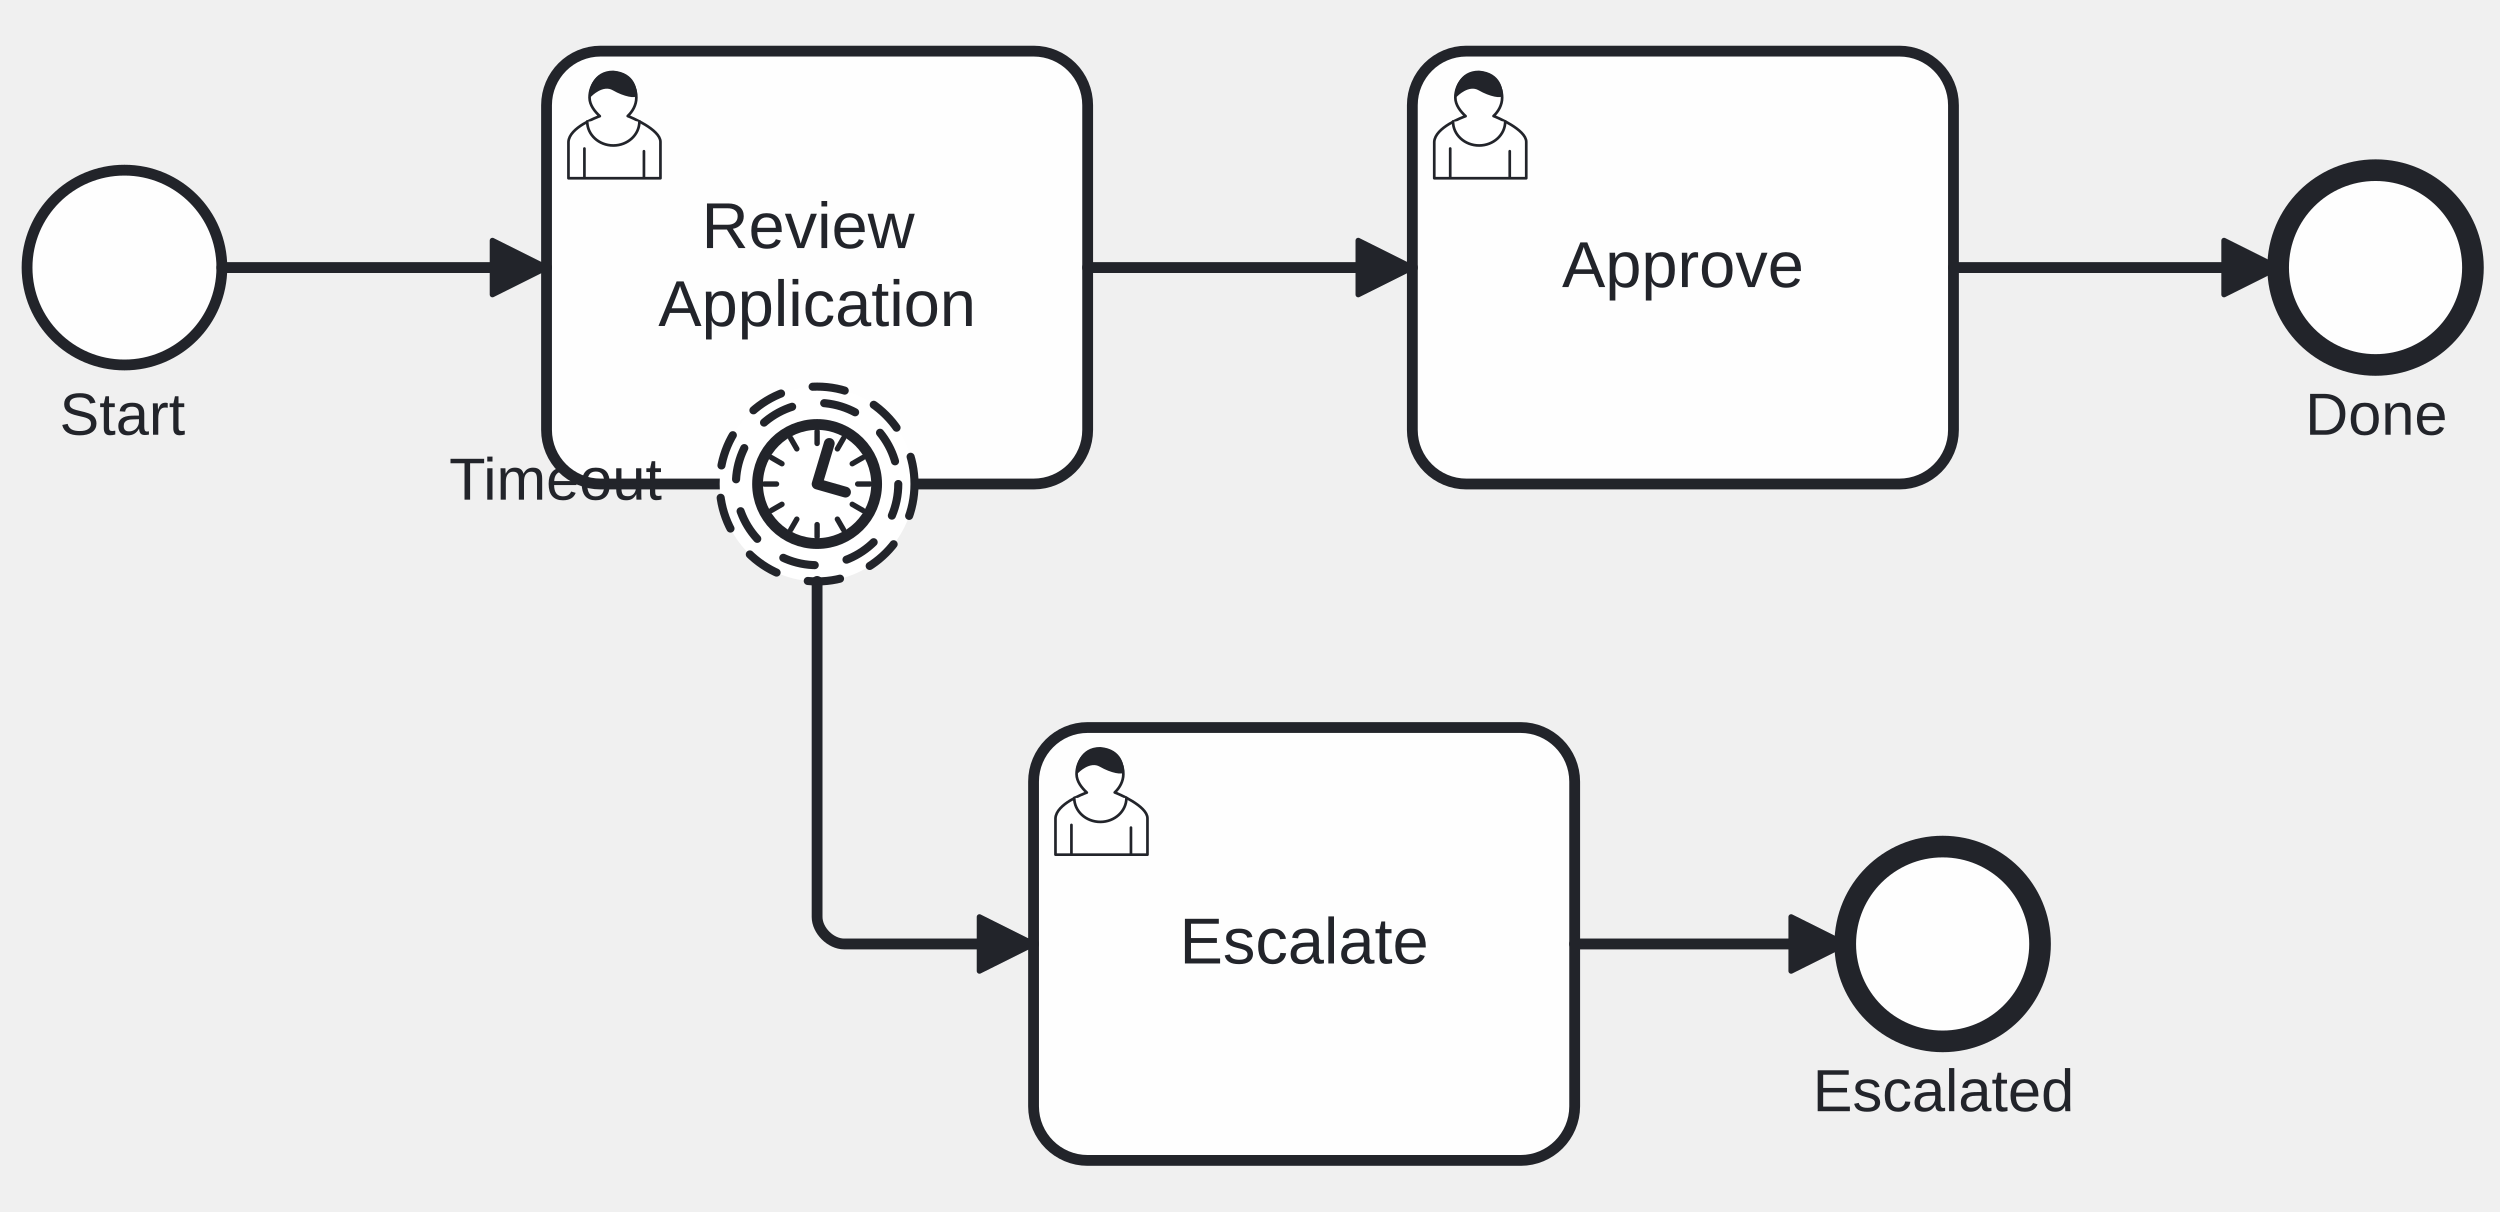
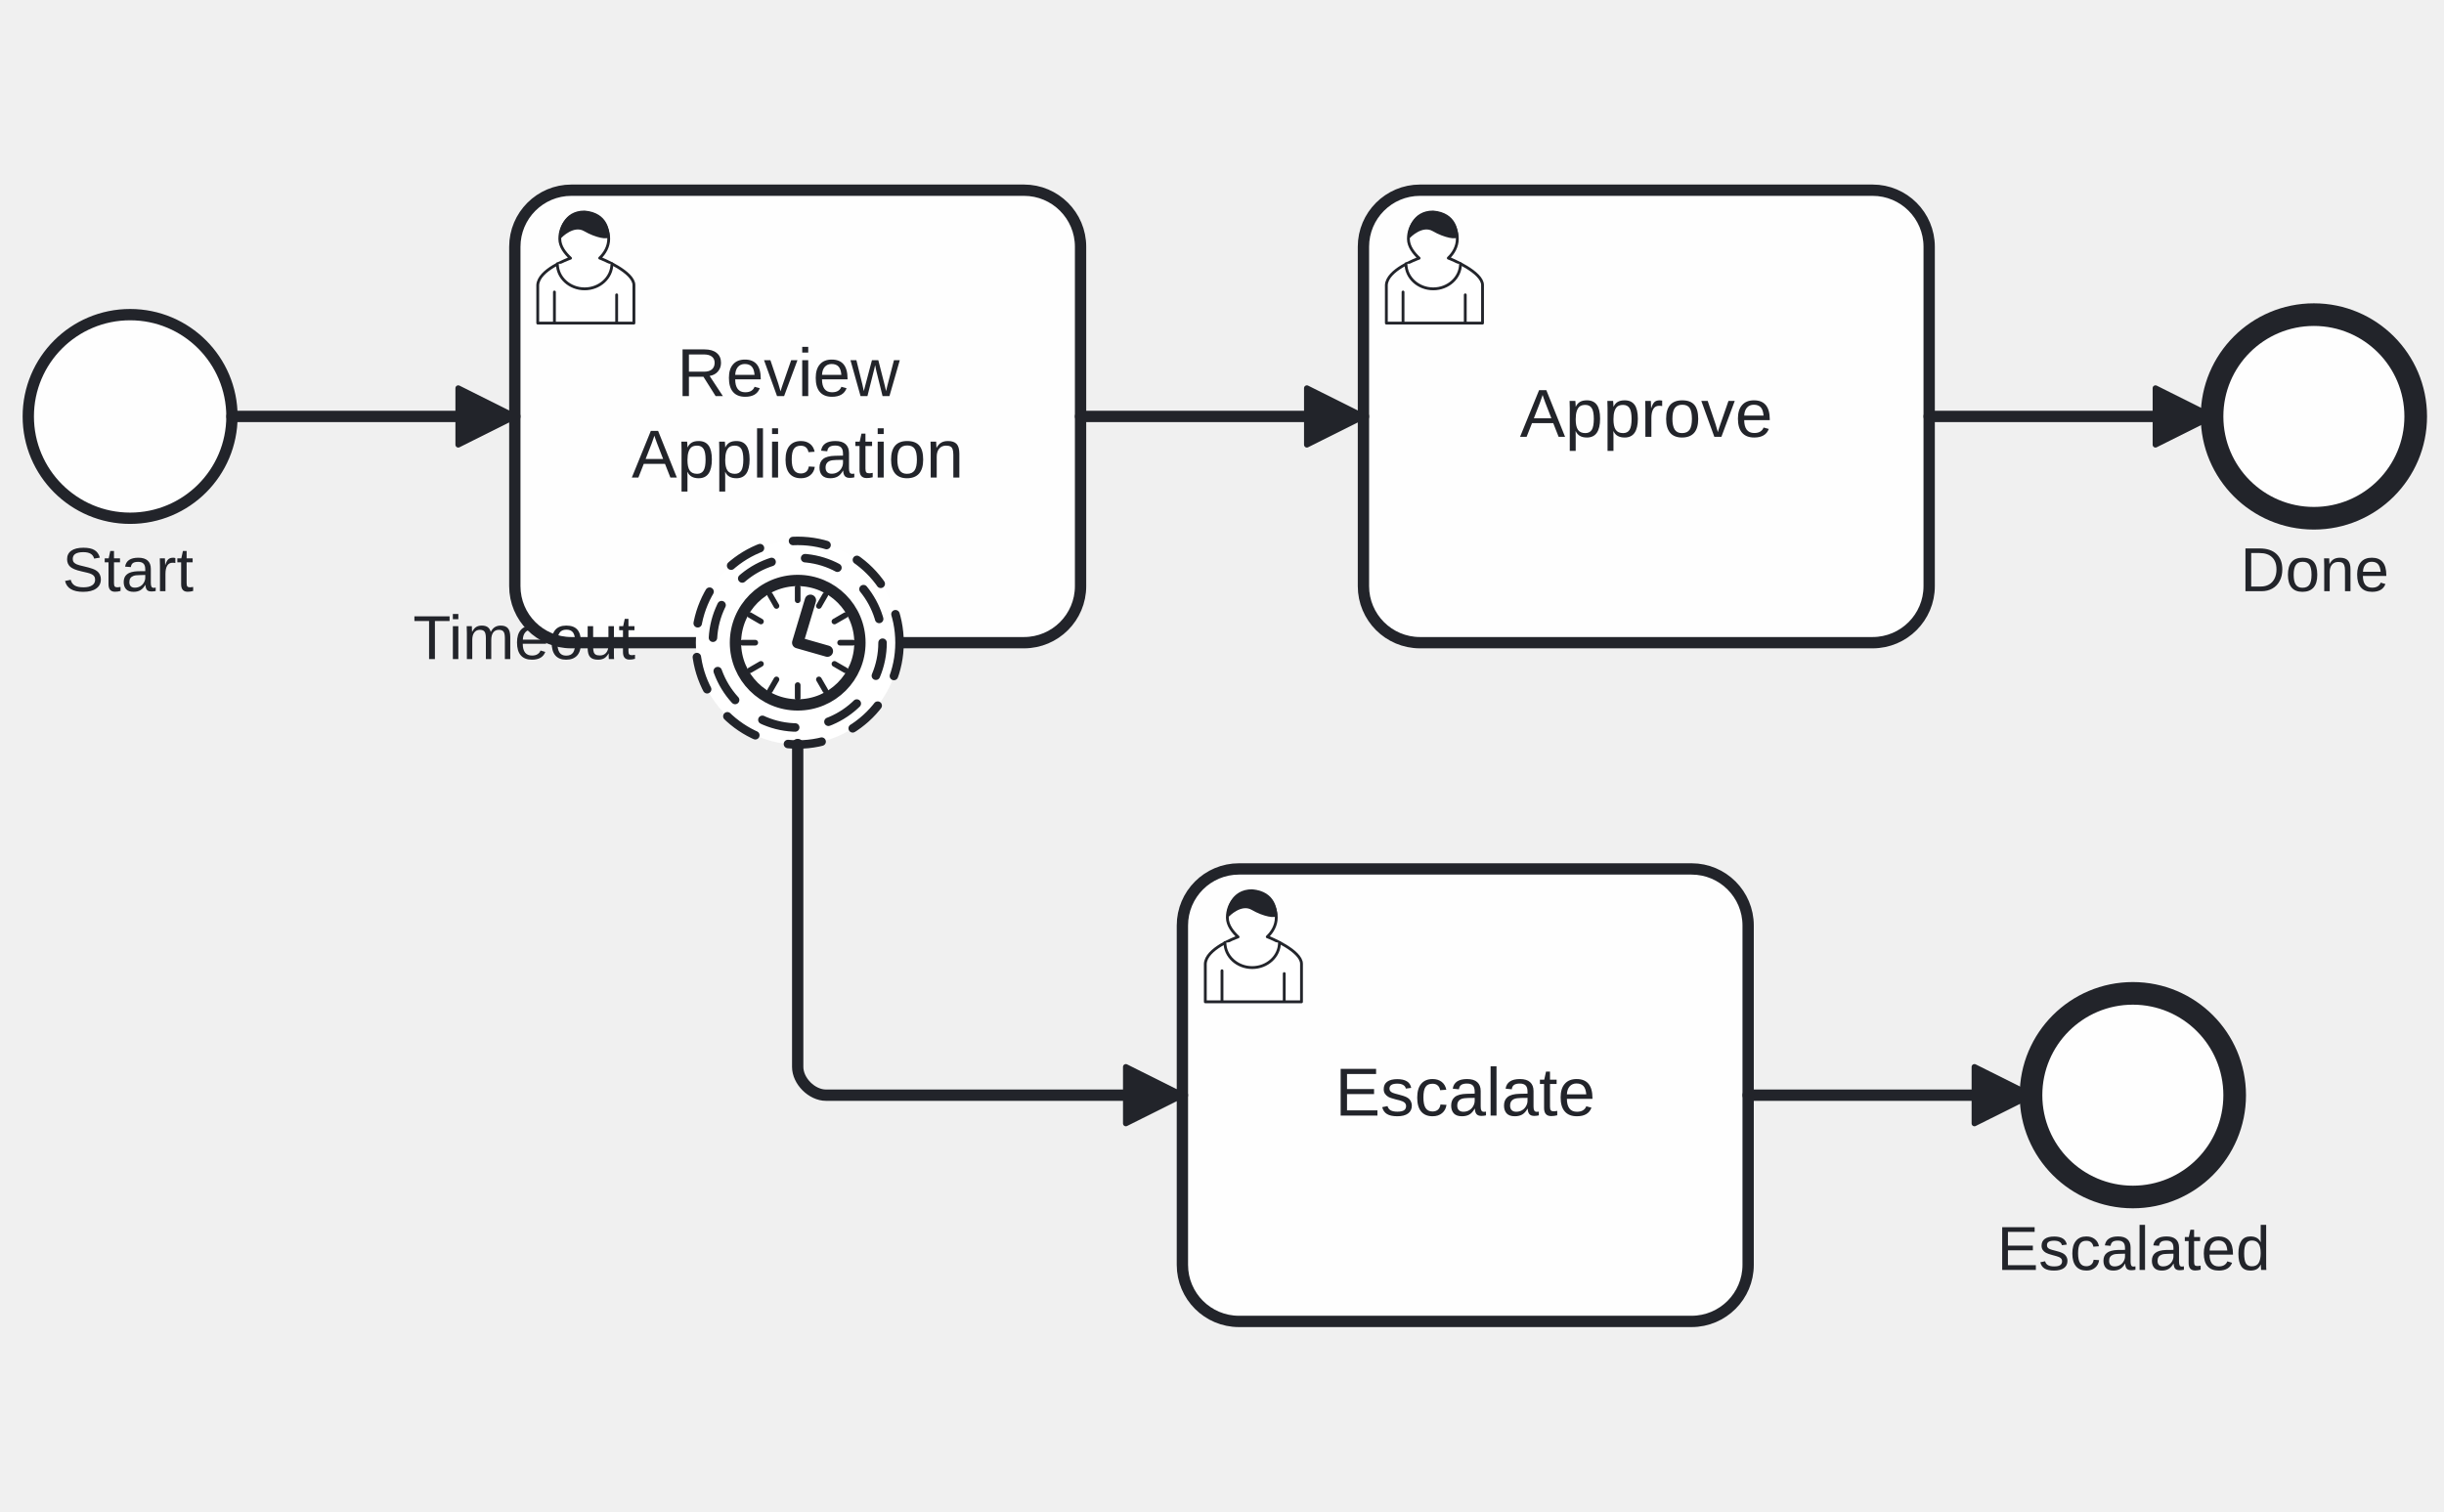
- <svg xmlns="http://www.w3.org/2000/svg" width="650" height="315" viewBox="187 100 462 215" version="1.1">
-   <g class="djs-group">
-     <g class="djs-element djs-shape" data-element-id="Event_1mzoegj" style="display: block;" transform="translate(192, 127)">
+ <svg xmlns="http://www.w3.org/2000/svg" width="590" height="365" viewBox="157 155 432 210" version="1.1">
+   <g class="djs-group">
+     <g class="djs-element djs-shape" data-element-id="Event_1mzoegj" style="display: block;" transform="translate(162, 182)">
      <g class="djs-visual">
        <circle cx="18" cy="18" r="18" style="stroke-linecap: round; stroke-linejoin: round; stroke: hsl(225, 10%, 15%); stroke-width: 2px; fill: white; fill-opacity: 0.95;" />
      </g>
      <rect style="fill: none; stroke-opacity: 0; stroke: white; stroke-width: 15px;" class="djs-hit djs-hit-all" x="0" y="0" width="36" height="36" />
      <circle cx="18" cy="18" r="23" style="fill: none;" class="djs-outline" />
    </g>
  </g>
  <g class="djs-group">
-     <g class="djs-element djs-shape" data-element-id="Event_1d7wnd9" style="display: block;" transform="translate(608, 127)">
-       <g class="djs-visual">
-         <circle cx="18" cy="18" r="18" style="stroke-linecap: round; stroke-linejoin: round; stroke: hsl(225, 10%, 15%); stroke-width: 4px; fill: white; fill-opacity: 0.95;" />
-       </g>
-       <rect style="fill: none; stroke-opacity: 0; stroke: white; stroke-width: 15px;" class="djs-hit djs-hit-all" x="0" y="0" width="36" height="36" />
-       <circle cx="18" cy="18" r="24" style="fill: none;" class="djs-outline" />
-     </g>
-   </g>
-   <g class="djs-group">
-     <g class="djs-element djs-shape" data-element-id="Event_0tvw53g" style="display: block;" transform="translate(528, 252)">
-       <g class="djs-visual">
-         <circle cx="18" cy="18" r="18" style="stroke-linecap: round; stroke-linejoin: round; stroke: hsl(225, 10%, 15%); stroke-width: 4px; fill: white; fill-opacity: 0.95;" />
-       </g>
-       <rect style="fill: none; stroke-opacity: 0; stroke: white; stroke-width: 15px;" class="djs-hit djs-hit-all" x="0" y="0" width="36" height="36" />
-       <circle cx="18" cy="18" r="24" style="fill: none;" class="djs-outline" />
-     </g>
-   </g>
-   <g class="djs-group">
-     <g class="djs-element djs-shape" data-element-id="Activity_1betloc" style="display: block;" transform="translate(288, 105)">
+     <g class="djs-element djs-shape" data-element-id="Activity_1betloc" style="display: block;" transform="translate(248, 160)">
      <g class="djs-visual">
        <rect x="0" y="0" width="100" height="80" rx="10" ry="10" style="stroke-linecap: round; stroke-linejoin: round; stroke: hsl(225, 10%, 15%); stroke-width: 2px; fill: white; fill-opacity: 0.95;" />
        <text style="font-family: Arial, sans-serif; font-size: 12px; font-weight: normal; fill: hsl(225, 10%, 15%);" lineHeight="1.2" class="djs-label">
          <tspan x="28.664" y="36.4">Review </tspan>
          <tspan x="20.654" y="50.8">Application</tspan>
        </text>
        <path style="fill: white; stroke-linecap: round; stroke-linejoin: round; stroke: hsl(225, 10%, 15%); stroke-width: 0.5px;" d="m 15,12 c 0.909,-0.845 1.594,-2.049 1.594,-3.385 0,-2.554 -1.805,-4.622 -4.357,-4.622 -2.552,0 -4.288,2.068 -4.288,4.622 0,1.348 0.974,2.562 1.896,3.405 -0.529,0.187 -5.669,2.097 -5.794,4.756 v 6.718 h 17 v -6.718 c 0,-2.298 -5.528,-4.595 -6.051,-4.776 zm -8,6 l 0,5.5 m 11,0 l 0,-5" />
        <path style="fill: white; stroke-linecap: round; stroke-linejoin: round; stroke: hsl(225, 10%, 15%); stroke-width: 0.5px;" d="m 15,12 m 2.162,1.009 c 0,2.447 -2.158,4.431 -4.821,4.431 -2.665,0 -4.822,-1.981 -4.822,-4.431 " />
        <path style="fill: hsl(225, 10%, 15%); stroke-linecap: round; stroke-linejoin: round; stroke: hsl(225, 10%, 15%); stroke-width: 0.5px;" d="m 15,12 m -6.9,-3.80 c 0,0 2.251,-2.358 4.274,-1.177 2.024,1.181 4.221,1.537 4.124,0.965 -0.098,-0.57 -0.117,-3.791 -4.191,-4.136 -3.575,0.001 -4.208,3.367 -4.207,4.348 z" />
      </g>
      <rect style="fill: none; stroke-opacity: 0; stroke: white; stroke-width: 15px;" class="djs-hit djs-hit-all" x="0" y="0" width="100" height="80" />
      <rect x="-5" y="-5" rx="14" width="110" height="90" style="fill: none;" class="djs-outline" />
    </g>
  </g>
  <g class="djs-group">
-     <g class="djs-element djs-shape" data-element-id="Activity_0af6hcw" style="display: block;" transform="translate(448, 105)">
+     <g class="djs-element djs-shape" data-element-id="Activity_0af6hcw" style="display: block;" transform="translate(398, 160)">
      <g class="djs-visual">
        <rect x="0" y="0" width="100" height="80" rx="10" ry="10" style="stroke-linecap: round; stroke-linejoin: round; stroke: hsl(225, 10%, 15%); stroke-width: 2px; fill: white; fill-opacity: 0.95;" />
        <text style="font-family: Arial, sans-serif; font-size: 12px; font-weight: normal; fill: hsl(225, 10%, 15%);" lineHeight="1.2" class="djs-label">
          <tspan x="27.656" y="43.6">Approve</tspan>
        </text>
        <path style="fill: white; stroke-linecap: round; stroke-linejoin: round; stroke: hsl(225, 10%, 15%); stroke-width: 0.5px;" d="m 15,12 c 0.909,-0.845 1.594,-2.049 1.594,-3.385 0,-2.554 -1.805,-4.622 -4.357,-4.622 -2.552,0 -4.288,2.068 -4.288,4.622 0,1.348 0.974,2.562 1.896,3.405 -0.529,0.187 -5.669,2.097 -5.794,4.756 v 6.718 h 17 v -6.718 c 0,-2.298 -5.528,-4.595 -6.051,-4.776 zm -8,6 l 0,5.5 m 11,0 l 0,-5" />
        <path style="fill: white; stroke-linecap: round; stroke-linejoin: round; stroke: hsl(225, 10%, 15%); stroke-width: 0.5px;" d="m 15,12 m 2.162,1.009 c 0,2.447 -2.158,4.431 -4.821,4.431 -2.665,0 -4.822,-1.981 -4.822,-4.431 " />
        <path style="fill: hsl(225, 10%, 15%); stroke-linecap: round; stroke-linejoin: round; stroke: hsl(225, 10%, 15%); stroke-width: 0.5px;" d="m 15,12 m -6.9,-3.80 c 0,0 2.251,-2.358 4.274,-1.177 2.024,1.181 4.221,1.537 4.124,0.965 -0.098,-0.57 -0.117,-3.791 -4.191,-4.136 -3.575,0.001 -4.208,3.367 -4.207,4.348 z" />
      </g>
      <rect style="fill: none; stroke-opacity: 0; stroke: white; stroke-width: 15px;" class="djs-hit djs-hit-all" x="0" y="0" width="100" height="80" />
      <rect x="-5" y="-5" rx="14" width="110" height="90" style="fill: none;" class="djs-outline" />
    </g>
  </g>
  <g class="djs-group">
-     <g class="djs-element djs-shape" data-element-id="Activity_1wslow0" style="display: block;" transform="translate(378, 230)">
+     <g class="djs-element djs-shape" data-element-id="Event_1d7wnd9" style="display: block;" transform="translate(548, 182)">
+       <g class="djs-visual">
+         <circle cx="18" cy="18" r="18" style="stroke-linecap: round; stroke-linejoin: round; stroke: hsl(225, 10%, 15%); stroke-width: 4px; fill: white; fill-opacity: 0.95;" />
+       </g>
+       <rect style="fill: none; stroke-opacity: 0; stroke: white; stroke-width: 15px;" class="djs-hit djs-hit-all" x="0" y="0" width="36" height="36" />
+       <circle cx="18" cy="18" r="24" style="fill: none;" class="djs-outline" />
+     </g>
+   </g>
+   <g class="djs-group">
+     <g class="djs-element djs-shape" data-element-id="Activity_1wslow0" style="display: block;" transform="translate(366, 280)">
      <g class="djs-visual">
        <rect x="0" y="0" width="100" height="80" rx="10" ry="10" style="stroke-linecap: round; stroke-linejoin: round; stroke: hsl(225, 10%, 15%); stroke-width: 2px; fill: white; fill-opacity: 0.95;" />
        <text style="font-family: Arial, sans-serif; font-size: 12px; font-weight: normal; fill: hsl(225, 10%, 15%);" lineHeight="1.2" class="djs-label">
          <tspan x="26.99" y="43.6">Escalate</tspan>
        </text>
        <path style="fill: white; stroke-linecap: round; stroke-linejoin: round; stroke: hsl(225, 10%, 15%); stroke-width: 0.5px;" d="m 15,12 c 0.909,-0.845 1.594,-2.049 1.594,-3.385 0,-2.554 -1.805,-4.622 -4.357,-4.622 -2.552,0 -4.288,2.068 -4.288,4.622 0,1.348 0.974,2.562 1.896,3.405 -0.529,0.187 -5.669,2.097 -5.794,4.756 v 6.718 h 17 v -6.718 c 0,-2.298 -5.528,-4.595 -6.051,-4.776 zm -8,6 l 0,5.5 m 11,0 l 0,-5" />
        <path style="fill: white; stroke-linecap: round; stroke-linejoin: round; stroke: hsl(225, 10%, 15%); stroke-width: 0.5px;" d="m 15,12 m 2.162,1.009 c 0,2.447 -2.158,4.431 -4.821,4.431 -2.665,0 -4.822,-1.981 -4.822,-4.431 " />
        <path style="fill: hsl(225, 10%, 15%); stroke-linecap: round; stroke-linejoin: round; stroke: hsl(225, 10%, 15%); stroke-width: 0.5px;" d="m 15,12 m -6.9,-3.80 c 0,0 2.251,-2.358 4.274,-1.177 2.024,1.181 4.221,1.537 4.124,0.965 -0.098,-0.57 -0.117,-3.791 -4.191,-4.136 -3.575,0.001 -4.208,3.367 -4.207,4.348 z" />
      </g>
      <rect style="fill: none; stroke-opacity: 0; stroke: white; stroke-width: 15px;" class="djs-hit djs-hit-all" x="0" y="0" width="100" height="80" />
      <rect x="-5" y="-5" rx="14" width="110" height="90" style="fill: none;" class="djs-outline" />
    </g>
  </g>
  <g class="djs-group">
-     <g class="djs-element djs-shape" data-element-id="Event_1w9t4mj" style="display: block;" transform="translate(320, 167)">
+     <g class="djs-element djs-shape" data-element-id="Event_0tvw53g" style="display: block;" transform="translate(516, 302)">
+       <g class="djs-visual">
+         <circle cx="18" cy="18" r="18" style="stroke-linecap: round; stroke-linejoin: round; stroke: hsl(225, 10%, 15%); stroke-width: 4px; fill: white; fill-opacity: 0.95;" />
+       </g>
+       <rect style="fill: none; stroke-opacity: 0; stroke: white; stroke-width: 15px;" class="djs-hit djs-hit-all" x="0" y="0" width="36" height="36" />
+       <circle cx="18" cy="18" r="24" style="fill: none;" class="djs-outline" />
+     </g>
+   </g>
+   <g class="djs-group">
+     <g class="djs-element djs-shape" data-element-id="Event_1w9t4mj" style="display: block;" transform="translate(280, 222)">
      <g class="djs-visual">
        <circle cx="18" cy="18" r="18" style="stroke-linecap: round; stroke-linejoin: round; stroke: hsl(225, 10%, 15%); stroke-width: 1.5px; fill: white; fill-opacity: 1; stroke-dasharray: 6;" />
        <circle cx="18" cy="18" r="15" style="stroke-linecap: round; stroke-linejoin: round; stroke: hsl(225, 10%, 15%); stroke-width: 1.5px; fill: none; fill-opacity: 1; stroke-dasharray: 6;" />
        <circle cx="18" cy="18" r="11" style="stroke-linecap: round; stroke-linejoin: round; stroke: hsl(225, 10%, 15%); stroke-width: 2px; fill: white;" />
        <path style="fill: none; stroke-linecap: round; stroke-linejoin: round; stroke: hsl(225, 10%, 15%); stroke-width: 2px;" d="M 18,18 l 2.25,-7.5 m -2.25,7.5 l 5.25,1.5 " />
        <path style="fill: none; stroke-linecap: round; stroke-linejoin: round; stroke: hsl(225, 10%, 15%); stroke-width: 1px;" transform="rotate(0,18,18)" d="M 18,18 m 0,7.5 l -0,2.25 " />
        <path style="fill: none; stroke-linecap: round; stroke-linejoin: round; stroke: hsl(225, 10%, 15%); stroke-width: 1px;" transform="rotate(30,18,18)" d="M 18,18 m 0,7.5 l -0,2.25 " />
        <path style="fill: none; stroke-linecap: round; stroke-linejoin: round; stroke: hsl(225, 10%, 15%); stroke-width: 1px;" transform="rotate(60,18,18)" d="M 18,18 m 0,7.5 l -0,2.25 " />
        <path style="fill: none; stroke-linecap: round; stroke-linejoin: round; stroke: hsl(225, 10%, 15%); stroke-width: 1px;" transform="rotate(90,18,18)" d="M 18,18 m 0,7.5 l -0,2.25 " />
        <path style="fill: none; stroke-linecap: round; stroke-linejoin: round; stroke: hsl(225, 10%, 15%); stroke-width: 1px;" transform="rotate(120,18,18)" d="M 18,18 m 0,7.5 l -0,2.25 " />
        <path style="fill: none; stroke-linecap: round; stroke-linejoin: round; stroke: hsl(225, 10%, 15%); stroke-width: 1px;" transform="rotate(150,18,18)" d="M 18,18 m 0,7.5 l -0,2.25 " />
        <path style="fill: none; stroke-linecap: round; stroke-linejoin: round; stroke: hsl(225, 10%, 15%); stroke-width: 1px;" transform="rotate(180,18,18)" d="M 18,18 m 0,7.5 l -0,2.25 " />
        <path style="fill: none; stroke-linecap: round; stroke-linejoin: round; stroke: hsl(225, 10%, 15%); stroke-width: 1px;" transform="rotate(210,18,18)" d="M 18,18 m 0,7.5 l -0,2.25 " />
        <path style="fill: none; stroke-linecap: round; stroke-linejoin: round; stroke: hsl(225, 10%, 15%); stroke-width: 1px;" transform="rotate(240,18,18)" d="M 18,18 m 0,7.5 l -0,2.25 " />
        <path style="fill: none; stroke-linecap: round; stroke-linejoin: round; stroke: hsl(225, 10%, 15%); stroke-width: 1px;" transform="rotate(270,18,18)" d="M 18,18 m 0,7.5 l -0,2.25 " />
        <path style="fill: none; stroke-linecap: round; stroke-linejoin: round; stroke: hsl(225, 10%, 15%); stroke-width: 1px;" transform="rotate(300,18,18)" d="M 18,18 m 0,7.5 l -0,2.25 " />
        <path style="fill: none; stroke-linecap: round; stroke-linejoin: round; stroke: hsl(225, 10%, 15%); stroke-width: 1px;" transform="rotate(330,18,18)" d="M 18,18 m 0,7.5 l -0,2.25 " />
      </g>
      <rect style="fill: none; stroke-opacity: 0; stroke: white; stroke-width: 15px;" class="djs-hit djs-hit-all" x="0" y="0" width="36" height="36" />
      <circle cx="18" cy="18" r="23" style="fill: none;" class="djs-outline" />
    </g>
  </g>
  <g class="djs-group">
    <g class="djs-element djs-connection" data-element-id="Flow_0wrdu82" style="display: block;">
      <g class="djs-visual">
        <defs>
          <marker id="marker-seq-0" viewBox="0 0 20 20" refX="11" refY="10" markerWidth="10" markerHeight="10" orient="auto">
            <path d="M 1 5 L 11 10 L 1 15 Z" style="stroke-linecap: round; stroke-linejoin: round; stroke: hsl(225, 10%, 15%); stroke-width: 1px; fill: hsl(225, 10%, 15%);" />
          </marker>
        </defs>
-         <path style="fill: none; stroke-linecap: round; stroke-linejoin: round; stroke: hsl(225, 10%, 15%); stroke-width: 2px; marker-end: url(#marker-seq-0);" data-corner-radius="5" d="M228,145L288,145" />
-       </g>
-       <path d="M228,145L288,145" style="fill: none; stroke-opacity: 0; stroke: white; stroke-width: 15px;" class="djs-hit djs-hit-stroke" />
-       <rect x="223" y="140" rx="4" width="70" height="10" style="fill: none;" class="djs-outline" />
+         <path style="fill: none; stroke-linecap: round; stroke-linejoin: round; stroke: hsl(225, 10%, 15%); stroke-width: 2px; marker-end: url(#marker-seq-0);" data-corner-radius="5" d="M198,200L248,200" />
+       </g>
+       <path d="M198,200L248,200" style="fill: none; stroke-opacity: 0; stroke: white; stroke-width: 15px;" class="djs-hit djs-hit-stroke" />
+       <rect x="193" y="195" rx="4" width="60" height="10" style="fill: none;" class="djs-outline" />
+     </g>
+   </g>
+   <g class="djs-group">
+     <g class="djs-element djs-connection" data-element-id="Flow_1idcia8" style="display: block;">
+       <g class="djs-visual">
+         <defs>
+           <marker id="marker-seq-1" viewBox="0 0 20 20" refX="11" refY="10" markerWidth="10" markerHeight="10" orient="auto">
+             <path d="M 1 5 L 11 10 L 1 15 Z" style="stroke-linecap: round; stroke-linejoin: round; stroke: hsl(225, 10%, 15%); stroke-width: 1px; fill: hsl(225, 10%, 15%);" />
+           </marker>
+         </defs>
+         <path style="fill: none; stroke-linecap: round; stroke-linejoin: round; stroke: hsl(225, 10%, 15%); stroke-width: 2px; marker-end: url(#marker-seq-1);" data-corner-radius="5" d="M348,200L398,200" />
+       </g>
+       <path d="M348,200L398,200" style="fill: none; stroke-opacity: 0; stroke: white; stroke-width: 15px;" class="djs-hit djs-hit-stroke" />
+       <rect x="343" y="195" rx="4" width="60" height="10" style="fill: none;" class="djs-outline" />
    </g>
  </g>
  <g class="djs-group">
    <g class="djs-element djs-connection" data-element-id="Flow_17yzi6f" style="display: block;">
      <g class="djs-visual">
        <defs>
-           <marker id="marker-seq-1" viewBox="0 0 20 20" refX="11" refY="10" markerWidth="10" markerHeight="10" orient="auto">
-             <path d="M 1 5 L 11 10 L 1 15 Z" style="stroke-linecap: round; stroke-linejoin: round; stroke: hsl(225, 10%, 15%); stroke-width: 1px; fill: hsl(225, 10%, 15%);" />
-           </marker>
-         </defs>
-         <path style="fill: none; stroke-linecap: round; stroke-linejoin: round; stroke: hsl(225, 10%, 15%); stroke-width: 2px; marker-end: url(#marker-seq-1);" data-corner-radius="5" d="M548,145L608,145" />
-       </g>
-       <path d="M548,145L608,145" style="fill: none; stroke-opacity: 0; stroke: white; stroke-width: 15px;" class="djs-hit djs-hit-stroke" />
-       <rect x="543" y="140" rx="4" width="70" height="10" style="fill: none;" class="djs-outline" />
+           <marker id="marker-seq-2" viewBox="0 0 20 20" refX="11" refY="10" markerWidth="10" markerHeight="10" orient="auto">
+             <path d="M 1 5 L 11 10 L 1 15 Z" style="stroke-linecap: round; stroke-linejoin: round; stroke: hsl(225, 10%, 15%); stroke-width: 1px; fill: hsl(225, 10%, 15%);" />
+           </marker>
+         </defs>
+         <path style="fill: none; stroke-linecap: round; stroke-linejoin: round; stroke: hsl(225, 10%, 15%); stroke-width: 2px; marker-end: url(#marker-seq-2);" data-corner-radius="5" d="M498,200L548,200" />
+       </g>
+       <path d="M498,200L548,200" style="fill: none; stroke-opacity: 0; stroke: white; stroke-width: 15px;" class="djs-hit djs-hit-stroke" />
+       <rect x="493" y="195" rx="4" width="60" height="10" style="fill: none;" class="djs-outline" />
+     </g>
+   </g>
+   <g class="djs-group">
+     <g class="djs-element djs-connection" data-element-id="Flow_07ye61t" style="display: block;">
+       <g class="djs-visual">
+         <defs>
+           <marker id="marker-seq-3" viewBox="0 0 20 20" refX="11" refY="10" markerWidth="10" markerHeight="10" orient="auto">
+             <path d="M 1 5 L 11 10 L 1 15 Z" style="stroke-linecap: round; stroke-linejoin: round; stroke: hsl(225, 10%, 15%); stroke-width: 1px; fill: hsl(225, 10%, 15%);" />
+           </marker>
+         </defs>
+         <path style="fill: none; stroke-linecap: round; stroke-linejoin: round; stroke: hsl(225, 10%, 15%); stroke-width: 2px; marker-end: url(#marker-seq-3);" data-corner-radius="5" d="M298,258L298,315C298,317.5,300.5,320,303,320L366,320" />
+       </g>
+       <path d="M298,258L298,320L366,320" style="fill: none; stroke-opacity: 0; stroke: white; stroke-width: 15px;" class="djs-hit djs-hit-stroke" />
+       <rect x="293" y="253" rx="4" width="78" height="72" style="fill: none;" class="djs-outline" />
    </g>
  </g>
  <g class="djs-group">
    <g class="djs-element djs-connection" data-element-id="Flow_01lbwye" style="display: block;">
      <g class="djs-visual">
        <defs>
-           <marker id="marker-seq-2" viewBox="0 0 20 20" refX="11" refY="10" markerWidth="10" markerHeight="10" orient="auto">
-             <path d="M 1 5 L 11 10 L 1 15 Z" style="stroke-linecap: round; stroke-linejoin: round; stroke: hsl(225, 10%, 15%); stroke-width: 1px; fill: hsl(225, 10%, 15%);" />
-           </marker>
-         </defs>
-         <path style="fill: none; stroke-linecap: round; stroke-linejoin: round; stroke: hsl(225, 10%, 15%); stroke-width: 2px; marker-end: url(#marker-seq-2);" data-corner-radius="5" d="M478,270L528,270" />
-       </g>
-       <path d="M478,270L528,270" style="fill: none; stroke-opacity: 0; stroke: white; stroke-width: 15px;" class="djs-hit djs-hit-stroke" />
-       <rect x="473" y="265" rx="4" width="60" height="10" style="fill: none;" class="djs-outline" />
-     </g>
-   </g>
-   <g class="djs-group">
-     <g class="djs-element djs-connection" data-element-id="Flow_1idcia8" style="display: block;">
-       <g class="djs-visual">
-         <defs>
-           <marker id="marker-seq-3" viewBox="0 0 20 20" refX="11" refY="10" markerWidth="10" markerHeight="10" orient="auto">
-             <path d="M 1 5 L 11 10 L 1 15 Z" style="stroke-linecap: round; stroke-linejoin: round; stroke: hsl(225, 10%, 15%); stroke-width: 1px; fill: hsl(225, 10%, 15%);" />
-           </marker>
-         </defs>
-         <path style="fill: none; stroke-linecap: round; stroke-linejoin: round; stroke: hsl(225, 10%, 15%); stroke-width: 2px; marker-end: url(#marker-seq-3);" data-corner-radius="5" d="M388,145L448,145" />
-       </g>
-       <path d="M388,145L448,145" style="fill: none; stroke-opacity: 0; stroke: white; stroke-width: 15px;" class="djs-hit djs-hit-stroke" />
-       <rect x="383" y="140" rx="4" width="70" height="10" style="fill: none;" class="djs-outline" />
-     </g>
-   </g>
-   <g class="djs-group">
-     <g class="djs-element djs-connection" data-element-id="Flow_07ye61t" style="display: block;">
-       <g class="djs-visual">
-         <defs>
          <marker id="marker-seq-4" viewBox="0 0 20 20" refX="11" refY="10" markerWidth="10" markerHeight="10" orient="auto">
            <path d="M 1 5 L 11 10 L 1 15 Z" style="stroke-linecap: round; stroke-linejoin: round; stroke: hsl(225, 10%, 15%); stroke-width: 1px; fill: hsl(225, 10%, 15%);" />
          </marker>
        </defs>
-         <path style="fill: none; stroke-linecap: round; stroke-linejoin: round; stroke: hsl(225, 10%, 15%); stroke-width: 2px; marker-end: url(#marker-seq-4);" data-corner-radius="5" d="M338,203L338,265C338,267.5,340.5,270,343,270L378,270" />
-       </g>
-       <path d="M338,203L338,270L378,270" style="fill: none; stroke-opacity: 0; stroke: white; stroke-width: 15px;" class="djs-hit djs-hit-stroke" />
-       <rect x="333" y="198" rx="4" width="50" height="77" style="fill: none;" class="djs-outline" />
-     </g>
-   </g>
-   <g class="djs-group">
-     <g class="djs-element djs-shape" data-element-id="Event_1mzoegj_label" style="display: block;" transform="translate(198, 166)">
+         <path style="fill: none; stroke-linecap: round; stroke-linejoin: round; stroke: hsl(225, 10%, 15%); stroke-width: 2px; marker-end: url(#marker-seq-4);" data-corner-radius="5" d="M466,320L516,320" />
+       </g>
+       <path d="M466,320L516,320" style="fill: none; stroke-opacity: 0; stroke: white; stroke-width: 15px;" class="djs-hit djs-hit-stroke" />
+       <rect x="461" y="315" rx="4" width="60" height="10" style="fill: none;" class="djs-outline" />
+     </g>
+   </g>
+   <g class="djs-group">
+     <g class="djs-element djs-shape" data-element-id="Event_1mzoegj_label" style="display: block;" transform="translate(168, 221)">
      <g class="djs-visual">
        <text style="font-family: Arial, sans-serif; font-size: 11px; font-weight: normal; fill: hsl(225, 10%, 15%);" lineHeight="1.2" class="djs-label">
          <tspan x="0" y="9.9">Start</tspan>
        </text>
      </g>
      <rect style="fill: none; stroke-opacity: 0; stroke: white; stroke-width: 15px;" class="djs-hit djs-hit-all" x="0" y="0" width="24" height="14" />
      <rect x="-5" y="-5" rx="4" width="34" height="24" style="fill: none;" class="djs-outline" />
    </g>
  </g>
  <g class="djs-group">
-     <g class="djs-element djs-shape" data-element-id="Event_1d7wnd9_label" style="display: block;" transform="translate(613, 166)">
+     <g class="djs-element djs-shape" data-element-id="Event_1d7wnd9_label" style="display: block;" transform="translate(553, 221)">
      <g class="djs-visual">
        <text style="font-family: Arial, sans-serif; font-size: 11px; font-weight: normal; fill: hsl(225, 10%, 15%);" lineHeight="1.2" class="djs-label">
          <tspan x="0" y="9.9">Done</tspan>
        </text>
      </g>
      <rect style="fill: none; stroke-opacity: 0; stroke: white; stroke-width: 15px;" class="djs-hit djs-hit-all" x="0" y="0" width="27" height="14" />
      <rect x="-5" y="-5" rx="4" width="37" height="24" style="fill: none;" class="djs-outline" />
    </g>
  </g>
  <g class="djs-group">
-     <g class="djs-element djs-shape" data-element-id="Event_0tvw53g_label" style="display: block;" transform="translate(522, 291)">
+     <g class="djs-element djs-shape" data-element-id="Event_0tvw53g_label" style="display: block;" transform="translate(510, 341)">
      <g class="djs-visual">
        <text style="font-family: Arial, sans-serif; font-size: 11px; font-weight: normal; fill: hsl(225, 10%, 15%);" lineHeight="1.2" class="djs-label">
          <tspan x="0" y="9.9">Escalated</tspan>
        </text>
      </g>
      <rect style="fill: none; stroke-opacity: 0; stroke: white; stroke-width: 15px;" class="djs-hit djs-hit-all" x="0" y="0" width="49" height="14" />
      <rect x="-5" y="-5" rx="4" width="59" height="24" style="fill: none;" class="djs-outline" />
    </g>
  </g>
  <g class="djs-group">
-     <g class="djs-element djs-shape" data-element-id="Event_1w9t4mj_label" style="display: block;" transform="translate(270, 178)">
+     <g class="djs-element djs-shape" data-element-id="Event_1w9t4mj_label" style="display: block;" transform="translate(230, 233)">
      <g class="djs-visual">
        <text style="font-family: Arial, sans-serif; font-size: 11px; font-weight: normal; fill: hsl(225, 10%, 15%);" lineHeight="1.2" class="djs-label">
          <tspan x="0" y="9.9">Timeout</tspan>
        </text>
      </g>
      <rect style="fill: none; stroke-opacity: 0; stroke: white; stroke-width: 15px;" class="djs-hit djs-hit-all" x="0" y="0" width="40" height="14" />
      <rect x="-5" y="-5" rx="4" width="50" height="24" style="fill: none;" class="djs-outline" />
    </g>
  </g>
</svg>
